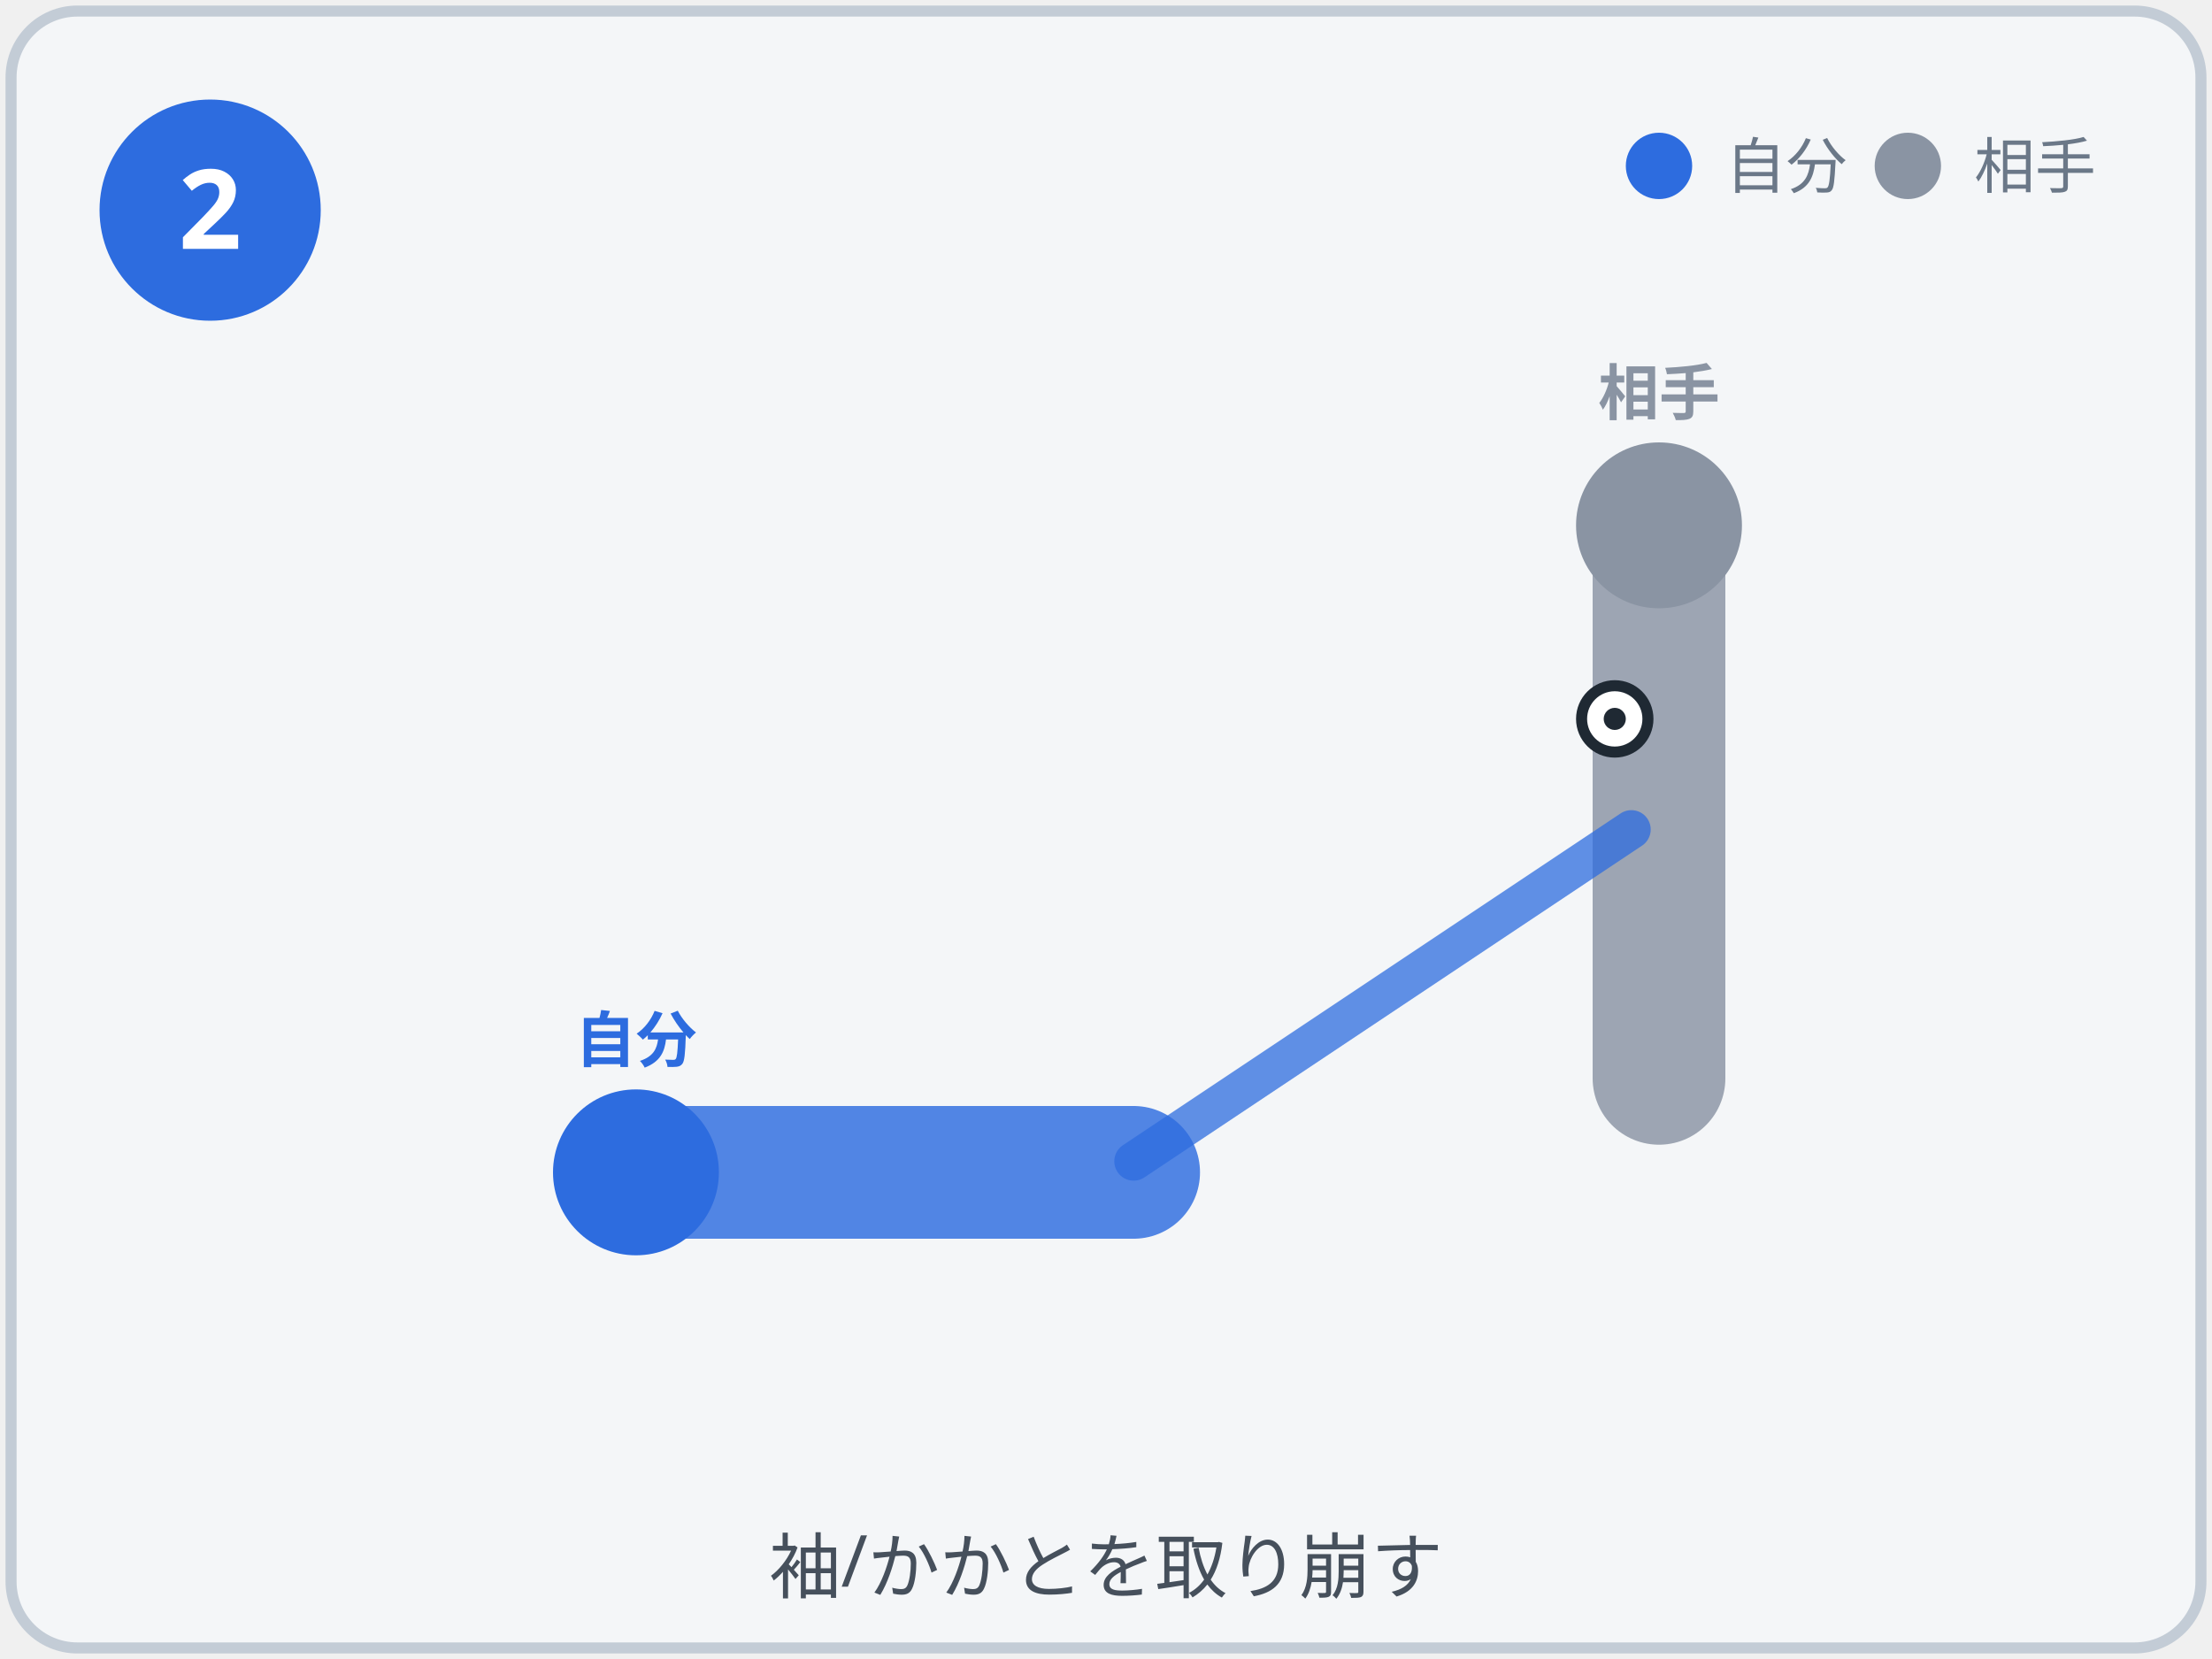
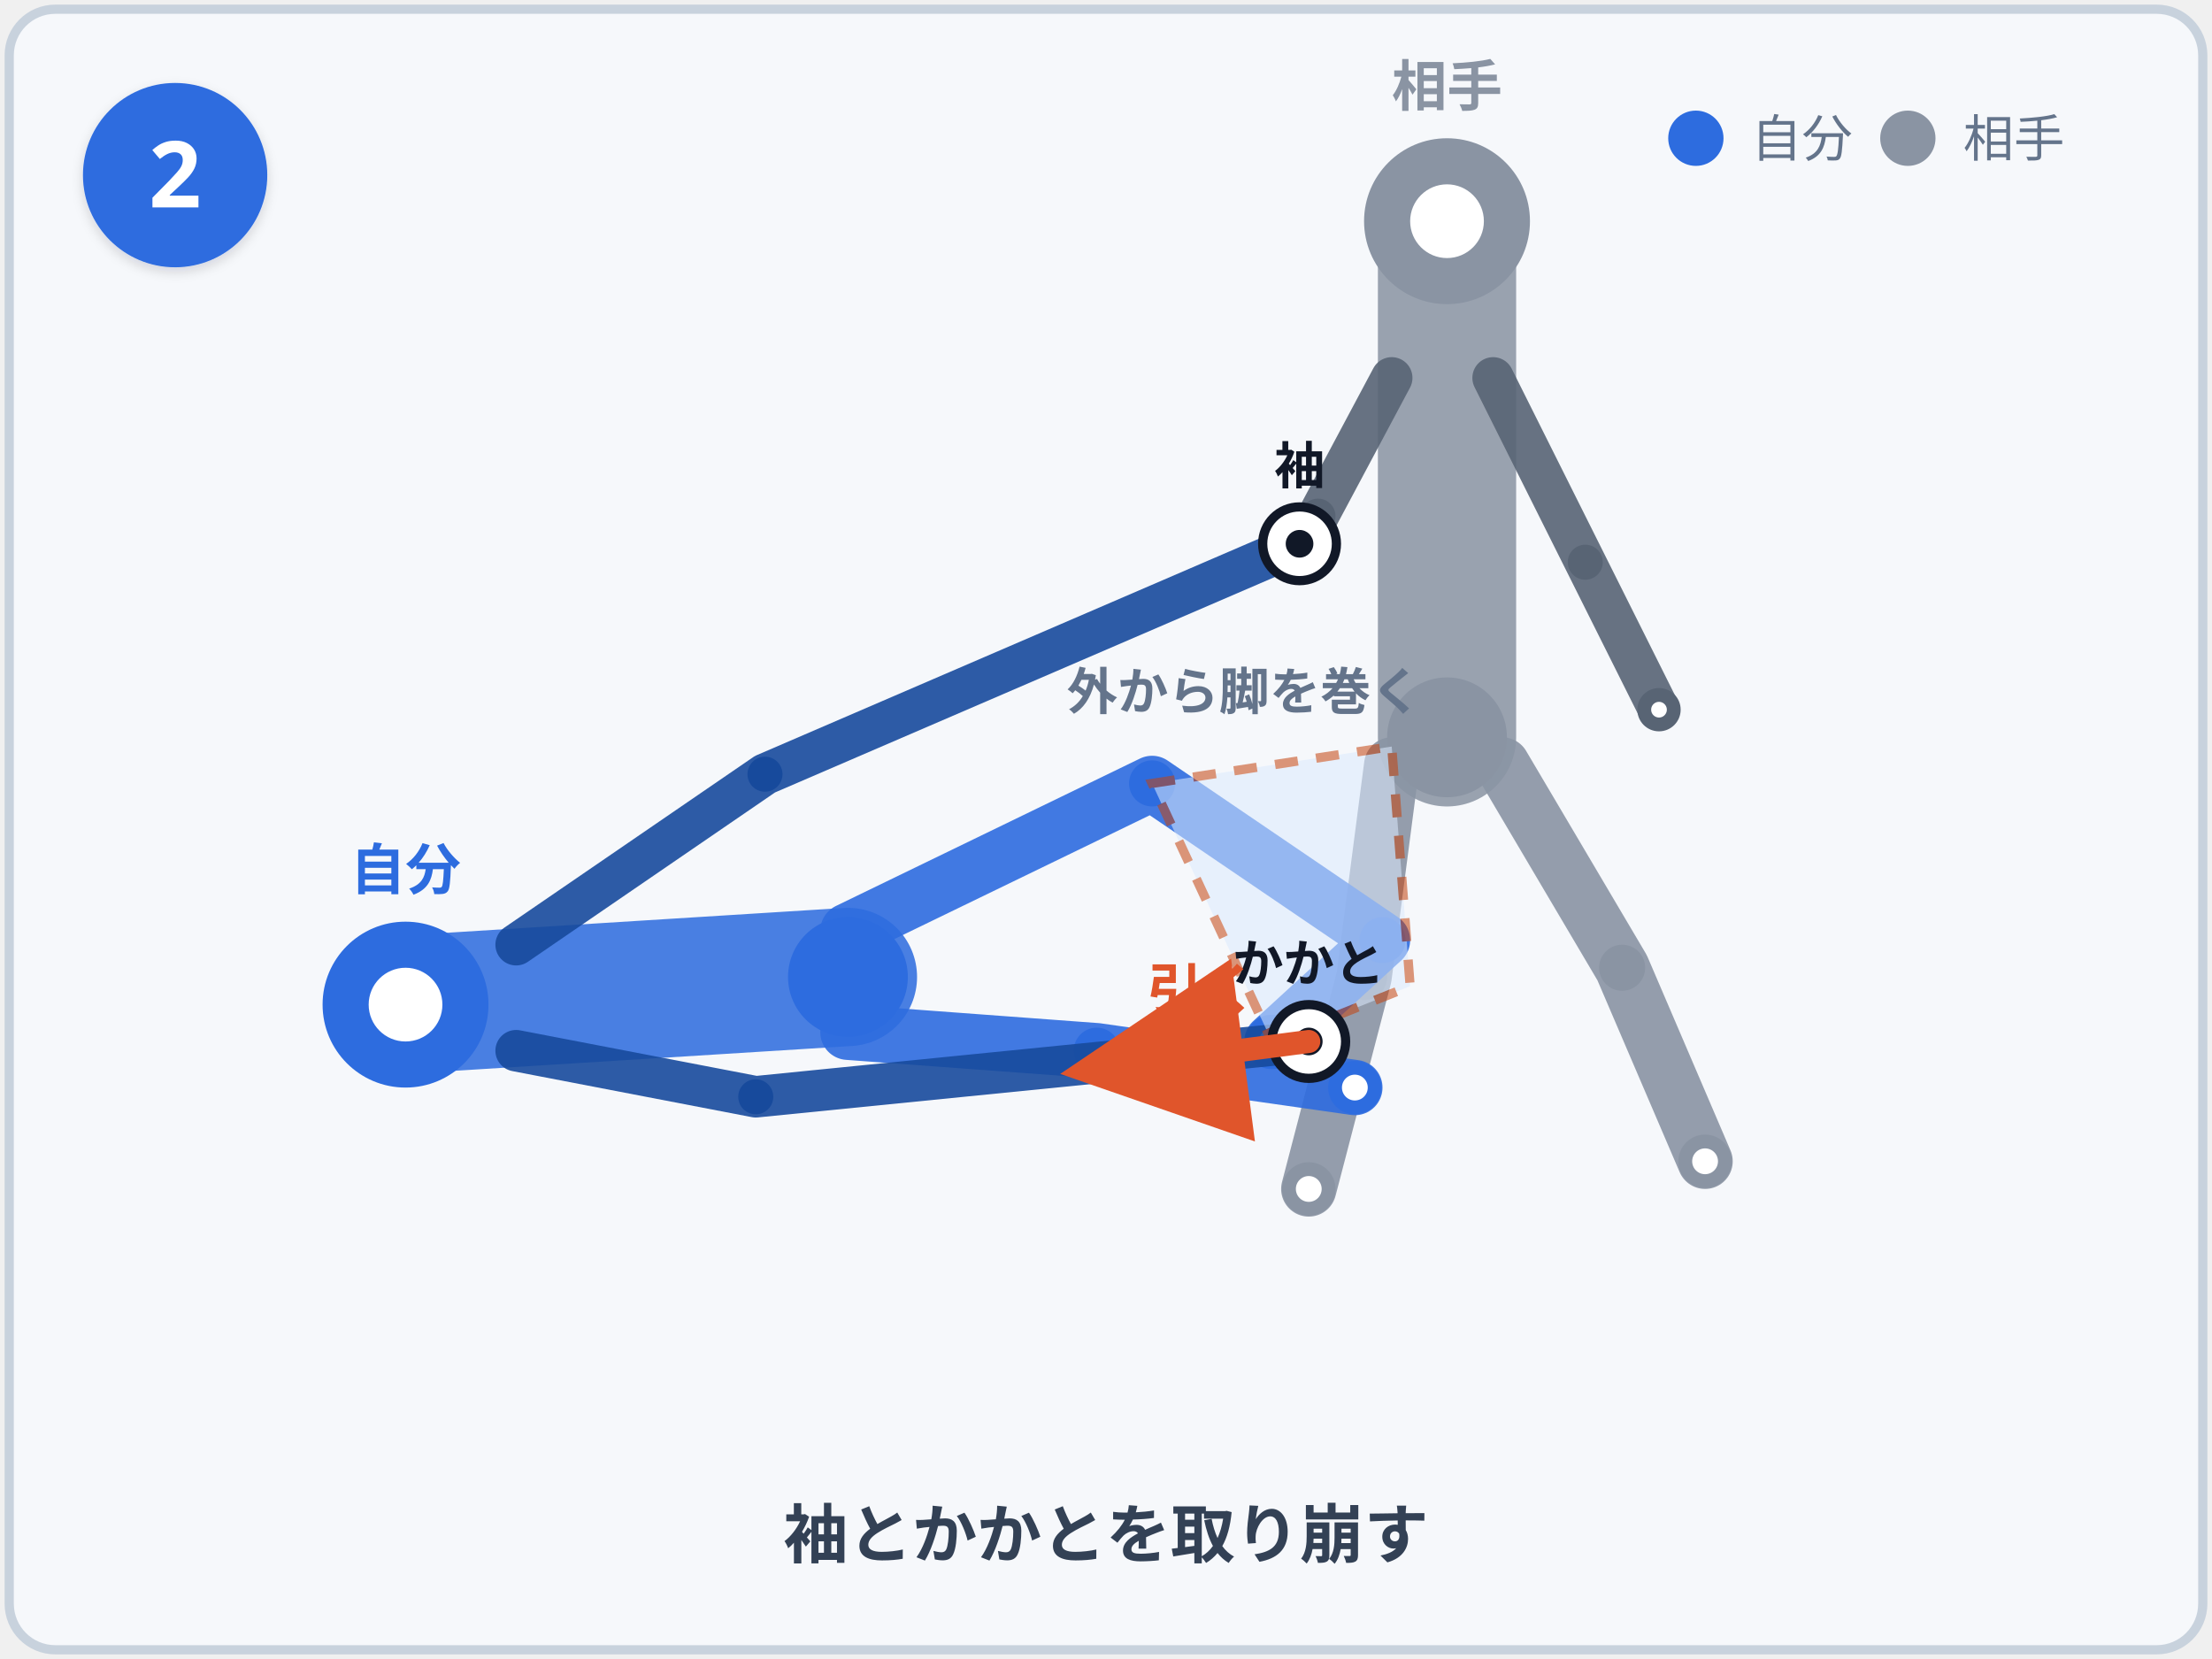
- <svg xmlns="http://www.w3.org/2000/svg" viewBox="0 0 400 300" role="img" aria-label="袖/かかとを取り崩す">
+ <svg xmlns="http://www.w3.org/2000/svg" viewBox="0 0 480 360" role="img" aria-label="袖とかかとを取り崩す">
  <defs>
-     <marker id="ah" viewBox="0 0 10 10" refX="8" refY="5" markerWidth="7" markerHeight="7" orient="auto-start-reverse">
+     <marker id="ah" viewBox="0 0 10 10" refX="8" refY="5" markerWidth="8" markerHeight="8" orient="auto-start-reverse">
      <path d="M0 0L10 5L0 10z" fill="#e0552b" />
    </marker>
+     <filter id="shadow" x="-10%" y="-10%" width="120%" height="120%">
+       <feDropShadow dx="0" dy="1" stdDeviation="1.2" flood-color="#0f172a" flood-opacity=".15" />
+     </filter>
  </defs>
-   <rect x="2" y="2" width="396" height="296" rx="12" fill="#f4f6f8" stroke="#c3ccd6" stroke-width="2" />
-   <circle cx="38" cy="38" r="20" fill="#2d6cdf" />
-   <text x="38" y="45" font-family="sans-serif" font-size="20" font-weight="bold" fill="#fff" text-anchor="middle">2</text>
+   <rect x="2" y="2" width="476" height="356" rx="10" fill="#f6f8fb" stroke="#c8d2dd" stroke-width="2" />
+   <g filter="url(#shadow)">
+     <circle cx="38" cy="38" r="20" fill="#2d6cdf" />
+     <text x="38" y="45" font-family="sans-serif" font-size="20" font-weight="bold" fill="#fff" text-anchor="middle">2</text>
+   </g>
  <g>
-     <circle cx="300" cy="30" r="6" fill="#2d6cdf" />
-     <text x="312" y="34" font-family="sans-serif" font-size="11" fill="#6b7888">自分</text>
-     <circle cx="345" cy="30" r="6" fill="#8a94a3" />
-     <text x="357" y="34" font-family="sans-serif" font-size="11" fill="#6b7888">相手</text>
+     <circle cx="368" cy="30" r="6" fill="#2d6cdf" />
+     <text x="380" y="34" font-family="sans-serif" font-size="11" fill="#64748b">自分</text>
+     <circle cx="414" cy="30" r="6" fill="#8a94a3" />
+     <text x="426" y="34" font-family="sans-serif" font-size="11" fill="#64748b">相手</text>
  </g>
-   <line x1="115" y1="212" x2="205" y2="212" stroke="#2d6cdf" stroke-width="24" stroke-linecap="round" opacity="0.82" />
-   <circle cx="115" cy="212" r="15" fill="#2d6cdf" />
-   <text x="115" y="192" font-family="sans-serif" font-size="11" font-weight="bold" fill="#2d6cdf" text-anchor="middle">自分</text>
-   <line x1="300" y1="95" x2="300" y2="195" stroke="#8a94a3" stroke-width="24" stroke-linecap="round" opacity="0.82" />
-   <circle cx="300" cy="95" r="15" fill="#8a94a3" />
-   <text x="300" y="75" font-family="sans-serif" font-size="11" font-weight="bold" fill="#8a94a3" text-anchor="middle">相手</text>
-   <line x1="205" y1="210" x2="295" y2="150" stroke="#2d6cdf" stroke-width="7" stroke-linecap="round" opacity="0.75" />
-   <circle cx="292" cy="130" r="6" fill="#fff" stroke="#1f2933" stroke-width="2" />
-   <circle cx="292" cy="130" r="2" fill="#1f2933" />
-   <text x="200" y="288" font-family="sans-serif" font-size="13" fill="#46505c" text-anchor="middle">袖/かかとを取り崩す</text>
+   <polyline points="302.0,166.0 296.0,212.0 284.0,258.0" fill="none" stroke="#8a94a3" stroke-width="12" stroke-linecap="round" stroke-linejoin="round" opacity="0.9" />
+   <circle cx="296.0" cy="212.0" r="5.0" fill="#8a94a3" stroke="none" stroke-width="0" />
+   <circle cx="284.0" cy="258.0" r="4.3" fill="#fff" stroke="#8a94a3" stroke-width="3" />
+   <polyline points="326.0,166.0 352.0,210.0 370.0,252.0" fill="none" stroke="#8a94a3" stroke-width="12" stroke-linecap="round" stroke-linejoin="round" opacity="0.9" />
+   <circle cx="352.0" cy="210.0" r="5.0" fill="#8a94a3" stroke="none" stroke-width="0" />
+   <circle cx="370.0" cy="252.0" r="4.3" fill="#fff" stroke="#8a94a3" stroke-width="3" />
+   <polyline points="314.0,48.0 314.0,160.0" fill="none" stroke="#8a94a3" stroke-width="30" stroke-linecap="round" stroke-linejoin="round" opacity="0.86" />
+   <circle cx="314.0" cy="160.0" r="13.0" fill="#8a94a3" stroke="none" stroke-width="0" />
+   <polyline points="302.0,82.0 286.0,112.0 282.0,118.0" fill="none" stroke="#586474" stroke-width="9" stroke-linecap="round" stroke-linejoin="round" opacity="0.9" />
+   <circle cx="286.0" cy="112.0" r="3.8" fill="#586474" stroke="none" stroke-width="0" />
+   <circle cx="282.0" cy="118.0" r="3.2" fill="#fff" stroke="#586474" stroke-width="3" />
+   <polyline points="324.0,82.0 344.0,122.0 360.0,154.0" fill="none" stroke="#586474" stroke-width="9" stroke-linecap="round" stroke-linejoin="round" opacity="0.9" />
+   <circle cx="344.0" cy="122.0" r="3.8" fill="#586474" stroke="none" stroke-width="0" />
+   <circle cx="360.0" cy="154.0" r="3.2" fill="#fff" stroke="#586474" stroke-width="3" />
+   <circle cx="314.0" cy="48.0" r="18.0" fill="#8a94a3" stroke="none" stroke-width="0" />
+   <circle cx="314.0" cy="48.0" r="8.0" fill="#ffffff" stroke="none" stroke-width="0" />
+   <text x="314.0" y="23.0" font-family="sans-serif" font-size="12" font-weight="700" fill="#8a94a3" text-anchor="middle">相手</text>
+   <polyline points="184.0,202.0 250.0,170.0 300.0,204.0 276.0,226.0" fill="none" stroke="#2d6cdf" stroke-width="12" stroke-linecap="round" stroke-linejoin="round" opacity="0.9" />
+   <circle cx="250.0" cy="170.0" r="5.0" fill="#2d6cdf" stroke="none" stroke-width="0" />
+   <circle cx="300.0" cy="204.0" r="5.0" fill="#2d6cdf" stroke="none" stroke-width="0" />
+   <circle cx="276.0" cy="226.0" r="4.3" fill="#fff" stroke="#2d6cdf" stroke-width="3" />
+   <polyline points="184.0,224.0 238.0,228.0 294.0,236.0" fill="none" stroke="#2d6cdf" stroke-width="12" stroke-linecap="round" stroke-linejoin="round" opacity="0.9" />
+   <circle cx="238.0" cy="228.0" r="5.0" fill="#2d6cdf" stroke="none" stroke-width="0" />
+   <circle cx="294.0" cy="236.0" r="4.3" fill="#fff" stroke="#2d6cdf" stroke-width="3" />
+   <polyline points="88.0,218.0 184.0,212.0" fill="none" stroke="#2d6cdf" stroke-width="30" stroke-linecap="round" stroke-linejoin="round" opacity="0.86" />
+   <circle cx="184.0" cy="212.0" r="13.0" fill="#2d6cdf" stroke="none" stroke-width="0" />
+   <polyline points="112.0,205.0 166.0,168.0 282.0,118.0" fill="none" stroke="#174a9c" stroke-width="9" stroke-linecap="round" stroke-linejoin="round" opacity="0.9" />
+   <circle cx="166.0" cy="168.0" r="3.8" fill="#174a9c" stroke="none" stroke-width="0" />
+   <circle cx="282.0" cy="118.0" r="3.2" fill="#fff" stroke="#174a9c" stroke-width="3" />
+   <polyline points="112.0,228.0 164.0,238.0 284.0,226.0" fill="none" stroke="#174a9c" stroke-width="9" stroke-linecap="round" stroke-linejoin="round" opacity="0.9" />
+   <circle cx="164.0" cy="238.0" r="3.8" fill="#174a9c" stroke="none" stroke-width="0" />
+   <circle cx="284.0" cy="226.0" r="3.2" fill="#fff" stroke="#174a9c" stroke-width="3" />
+   <circle cx="88.0" cy="218.0" r="18.0" fill="#2d6cdf" stroke="none" stroke-width="0" />
+   <circle cx="88.0" cy="218.0" r="8.0" fill="#ffffff" stroke="none" stroke-width="0" />
+   <text x="88.0" y="193.0" font-family="sans-serif" font-size="12" font-weight="700" fill="#2d6cdf" text-anchor="middle">自分</text>
+   <polygon points="250.0,170.0 302.0,162.0 306.0,214.0 276.0,226.0" fill="#dbeafe" opacity="0.55" stroke="#c2410c" stroke-width="2" stroke-dasharray="5 4" />
+   <text x="270.0" y="154.0" font-family="sans-serif" font-size="11" font-weight="700" fill="#64748b" text-anchor="middle">外から脚を巻く</text>
+   <circle cx="282.0" cy="118.0" r="8.0" fill="#fff" stroke="#111827" stroke-width="2" />
+   <circle cx="282.0" cy="118.0" r="3.0" fill="#111827" stroke="none" stroke-width="0" />
+   <text x="282.0" y="105.0" font-family="sans-serif" font-size="11" font-weight="700" fill="#111827" text-anchor="middle">袖</text>
+   <circle cx="284.0" cy="226.0" r="8.0" fill="#fff" stroke="#111827" stroke-width="2" />
+   <circle cx="284.0" cy="226.0" r="3.0" fill="#111827" stroke="none" stroke-width="0" />
+   <text x="284.0" y="213.0" font-family="sans-serif" font-size="11" font-weight="700" fill="#111827" text-anchor="middle">かかと</text>
+   <line x1="284.0" y1="226.0" x2="238.0" y2="232.0" stroke="#e0552b" stroke-width="5" stroke-linecap="round" marker-end="url(#ah)" />
+   <text x="261.0" y="219.0" font-family="sans-serif" font-size="12" font-weight="700" fill="#e0552b" text-anchor="middle">引く</text>
+   <text x="240" y="338" font-family="sans-serif" font-size="14" font-weight="700" fill="#334155" text-anchor="middle">袖とかかとを取り崩す</text>
</svg>
